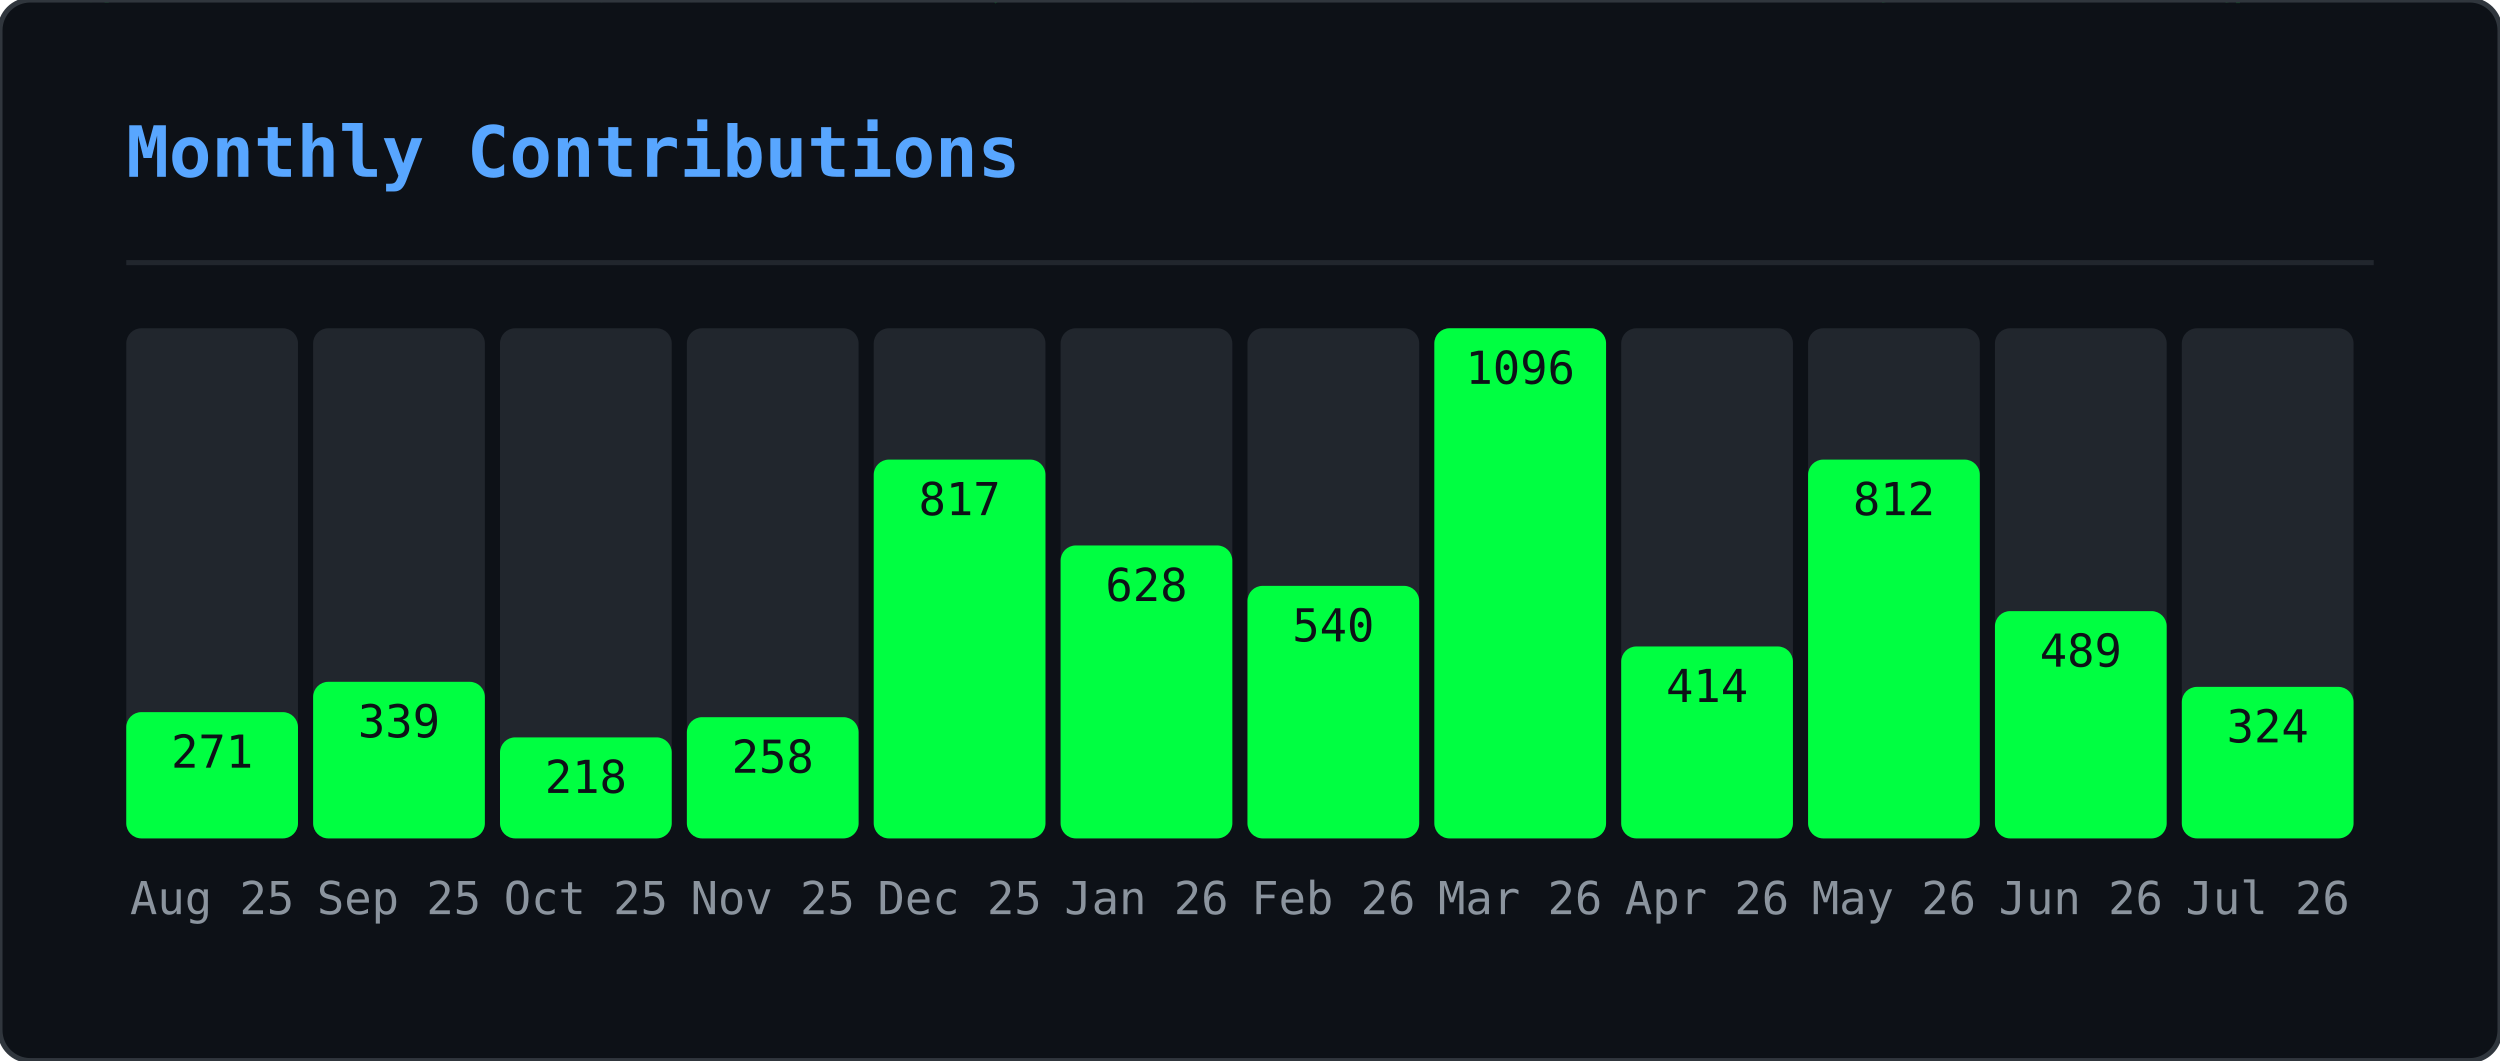
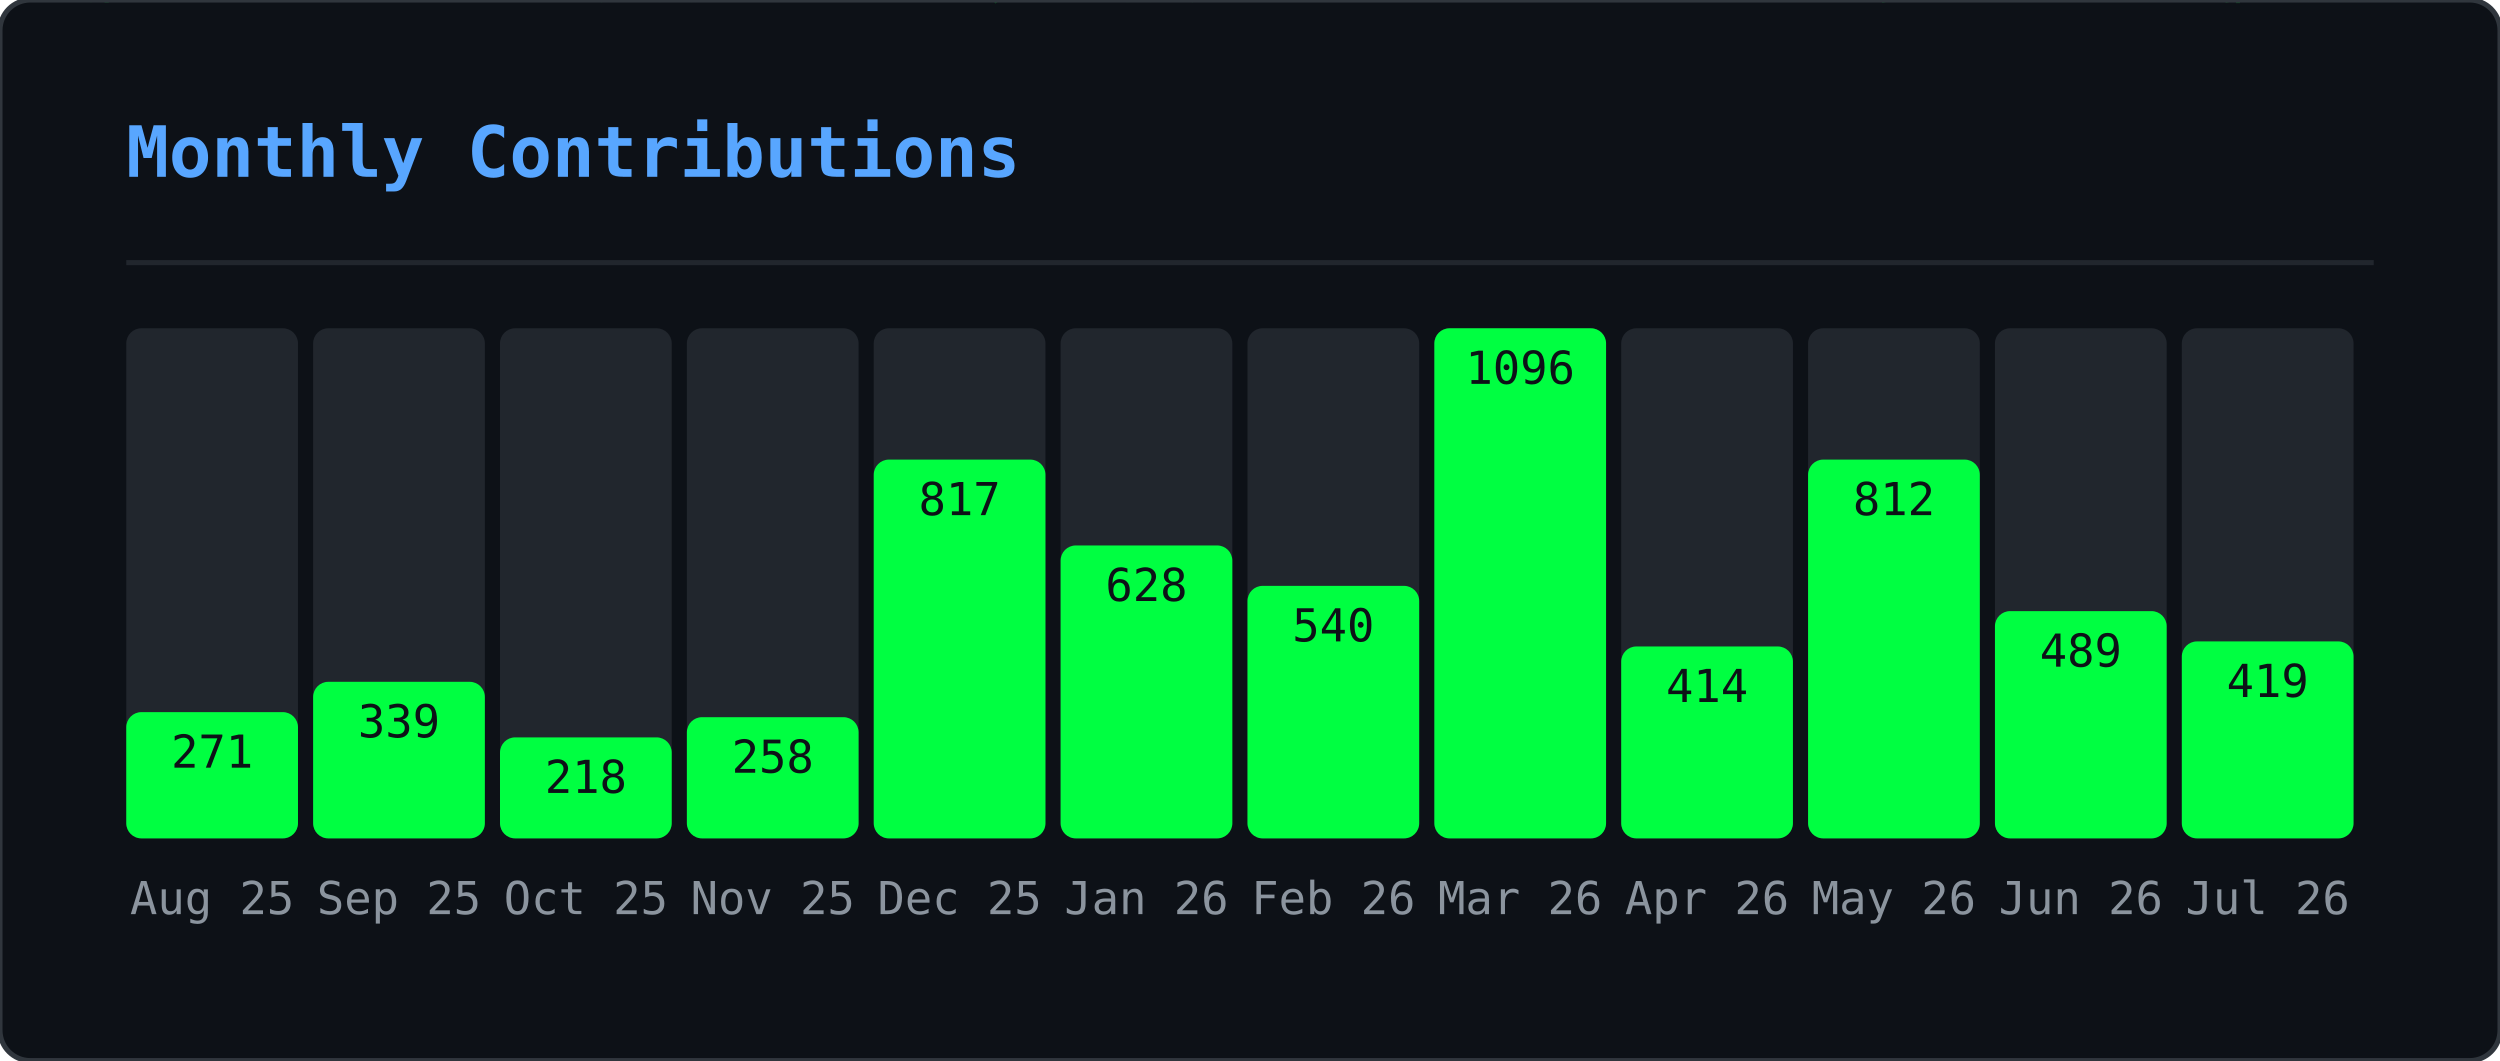
<svg xmlns="http://www.w3.org/2000/svg" width="495" height="210" viewBox="0 0 495 210">
  <defs>
    <clipPath id="gmo-clip">
      <rect width="495" height="210" rx="6" />
    </clipPath>
  </defs>
  <rect width="495" height="210" rx="6" fill="#0d1117" />
  <g clip-path="url(#gmo-clip)">
    <g opacity="0.22">
      <style>@keyframes gmo0{from{transform:translateY(-46px)}to{transform:translateY(224px)}}@keyframes gmo1{from{transform:translateY(-46px)}to{transform:translateY(224px)}}@keyframes gmo2{from{transform:translateY(-46px)}to{transform:translateY(224px)}}@keyframes gmo3{from{transform:translateY(-46px)}to{transform:translateY(224px)}}@keyframes gmo4{from{transform:translateY(-46px)}to{transform:translateY(224px)}}@keyframes gmo5{from{transform:translateY(-46px)}to{transform:translateY(224px)}}@keyframes gmo6{from{transform:translateY(-46px)}to{transform:translateY(224px)}}@keyframes gmo7{from{transform:translateY(-46px)}to{transform:translateY(224px)}}@keyframes gmo8{from{transform:translateY(-46px)}to{transform:translateY(224px)}}@keyframes gmo9{from{transform:translateY(-46px)}to{transform:translateY(224px)}}@keyframes gmo10{from{transform:translateY(-46px)}to{transform:translateY(224px)}}@keyframes gmo11{from{transform:translateY(-46px)}to{transform:translateY(224px)}}@keyframes gmo12{from{transform:translateY(-46px)}to{transform:translateY(224px)}}@keyframes gmo13{from{transform:translateY(-46px)}to{transform:translateY(224px)}}@keyframes gmo14{from{transform:translateY(-46px)}to{transform:translateY(224px)}}@keyframes gmo15{from{transform:translateY(-46px)}to{transform:translateY(224px)}}@keyframes gmo16{from{transform:translateY(-46px)}to{transform:translateY(224px)}}@keyframes gmo17{from{transform:translateY(-46px)}to{transform:translateY(224px)}}@keyframes gmo18{from{transform:translateY(-46px)}to{transform:translateY(224px)}}@keyframes gmo19{from{transform:translateY(-46px)}to{transform:translateY(224px)}}@keyframes gmo20{from{transform:translateY(-46px)}to{transform:translateY(224px)}}@keyframes gmo21{from{transform:translateY(-46px)}to{transform:translateY(224px)}}@keyframes gmo22{from{transform:translateY(-46px)}to{transform:translateY(224px)}}@keyframes gmo23{from{transform:translateY(-46px)}to{transform:translateY(224px)}}@keyframes gmo24{from{transform:translateY(-46px)}to{transform:translateY(224px)}}@keyframes gmo25{from{transform:translateY(-46px)}to{transform:translateY(224px)}}@keyframes gmo26{from{transform:translateY(-46px)}to{transform:translateY(224px)}}@keyframes gmo27{from{transform:translateY(-46px)}to{transform:translateY(224px)}}@keyframes gmo28{from{transform:translateY(-46px)}to{transform:translateY(224px)}}@keyframes gmo29{from{transform:translateY(-46px)}to{transform:translateY(224px)}}@keyframes gmo30{from{transform:translateY(-46px)}to{transform:translateY(224px)}}@keyframes gmo31{from{transform:translateY(-46px)}to{transform:translateY(224px)}}@keyframes gmo32{from{transform:translateY(-46px)}to{transform:translateY(224px)}}@keyframes gmo33{from{transform:translateY(-46px)}to{transform:translateY(224px)}}@keyframes gmo34{from{transform:translateY(-46px)}to{transform:translateY(224px)}}@keyframes gmo35{from{transform:translateY(-46px)}to{transform:translateY(224px)}}@keyframes gmo36{from{transform:translateY(-46px)}to{transform:translateY(224px)}}@keyframes gmo37{from{transform:translateY(-46px)}to{transform:translateY(224px)}}</style>
      <g style="animation:gmo0 3.17s linear infinite;animation-delay:-1.98s">
        <text x="347" y="0" font-family="monospace" font-size="12" fill="#00ff41">ｵ</text>
        <text x="347" y="-14" font-family="monospace" font-size="12" fill="#00ff41" opacity="0.75">ｹ</text>
        <text x="347" y="-28" font-family="monospace" font-size="12" fill="#00ff41" opacity="0.50">ﾙ</text>
        <text x="347" y="-42" font-family="monospace" font-size="12" fill="#00ff41" opacity="0.25">ﾝ</text>
      </g>
      <g style="animation:gmo1 2.45s linear infinite;animation-delay:-0.88s">
        <text x="370" y="0" font-family="monospace" font-size="12" fill="#00ff41">ｬ</text>
        <text x="370" y="-14" font-family="monospace" font-size="12" fill="#00ff41" opacity="0.75">ﾈ</text>
        <text x="370" y="-28" font-family="monospace" font-size="12" fill="#00ff41" opacity="0.50">ｪ</text>
        <text x="370" y="-42" font-family="monospace" font-size="12" fill="#00ff41" opacity="0.25">ﾒ</text>
      </g>
      <g style="animation:gmo2 1.54s linear infinite;animation-delay:-0.38s">
        <text x="143" y="0" font-family="monospace" font-size="12" fill="#00ff41">ｼ</text>
        <text x="143" y="-14" font-family="monospace" font-size="12" fill="#00ff41" opacity="0.75">ﾆ</text>
        <text x="143" y="-28" font-family="monospace" font-size="12" fill="#00ff41" opacity="0.50">ﾃ</text>
        <text x="143" y="-42" font-family="monospace" font-size="12" fill="#00ff41" opacity="0.25">ﾍ</text>
      </g>
      <g style="animation:gmo3 1.56s linear infinite;animation-delay:-0.33s">
        <text x="195" y="0" font-family="monospace" font-size="12" fill="#00ff41">ｯ</text>
        <text x="195" y="-14" font-family="monospace" font-size="12" fill="#00ff41" opacity="0.75">ﾃ</text>
        <text x="195" y="-28" font-family="monospace" font-size="12" fill="#00ff41" opacity="0.50">0</text>
        <text x="195" y="-42" font-family="monospace" font-size="12" fill="#00ff41" opacity="0.25">ﾐ</text>
      </g>
      <g style="animation:gmo4 2.69s linear infinite;animation-delay:-1.17s">
        <text x="23" y="0" font-family="monospace" font-size="12" fill="#00ff41">ｾ</text>
        <text x="23" y="-14" font-family="monospace" font-size="12" fill="#00ff41" opacity="0.75">3</text>
        <text x="23" y="-28" font-family="monospace" font-size="12" fill="#00ff41" opacity="0.50">ﾔ</text>
        <text x="23" y="-42" font-family="monospace" font-size="12" fill="#00ff41" opacity="0.25">ｭ</text>
      </g>
      <g style="animation:gmo5 1.52s linear infinite;animation-delay:-0.85s">
        <text x="277" y="0" font-family="monospace" font-size="12" fill="#00ff41">ｪ</text>
        <text x="277" y="-14" font-family="monospace" font-size="12" fill="#00ff41" opacity="0.75">ﾕ</text>
        <text x="277" y="-28" font-family="monospace" font-size="12" fill="#00ff41" opacity="0.50">5</text>
        <text x="277" y="-42" font-family="monospace" font-size="12" fill="#00ff41" opacity="0.25">ﾁ</text>
      </g>
      <g style="animation:gmo6 1.74s linear infinite;animation-delay:-1.14s">
        <text x="456" y="0" font-family="monospace" font-size="12" fill="#00ff41">0</text>
        <text x="456" y="-14" font-family="monospace" font-size="12" fill="#00ff41" opacity="0.75">ｬ</text>
        <text x="456" y="-28" font-family="monospace" font-size="12" fill="#00ff41" opacity="0.50">ﾗ</text>
        <text x="456" y="-42" font-family="monospace" font-size="12" fill="#00ff41" opacity="0.25">ｭ</text>
      </g>
      <g style="animation:gmo7 3.18s linear infinite;animation-delay:-3.10s">
        <text x="60" y="0" font-family="monospace" font-size="12" fill="#00ff41">9</text>
        <text x="60" y="-14" font-family="monospace" font-size="12" fill="#00ff41" opacity="0.75">ｿ</text>
        <text x="60" y="-28" font-family="monospace" font-size="12" fill="#00ff41" opacity="0.50">1</text>
        <text x="60" y="-42" font-family="monospace" font-size="12" fill="#00ff41" opacity="0.25">ﾔ</text>
      </g>
      <g style="animation:gmo8 2.71s linear infinite;animation-delay:-1.03s">
        <text x="250" y="0" font-family="monospace" font-size="12" fill="#00ff41">ﾆ</text>
        <text x="250" y="-14" font-family="monospace" font-size="12" fill="#00ff41" opacity="0.75">ｳ</text>
        <text x="250" y="-28" font-family="monospace" font-size="12" fill="#00ff41" opacity="0.50">ﾔ</text>
        <text x="250" y="-42" font-family="monospace" font-size="12" fill="#00ff41" opacity="0.25">ｶ</text>
      </g>
      <g style="animation:gmo9 2.04s linear infinite;animation-delay:-2.01s">
        <text x="69" y="0" font-family="monospace" font-size="12" fill="#00ff41">ﾑ</text>
        <text x="69" y="-14" font-family="monospace" font-size="12" fill="#00ff41" opacity="0.75">0</text>
        <text x="69" y="-28" font-family="monospace" font-size="12" fill="#00ff41" opacity="0.50">ﾜ</text>
        <text x="69" y="-42" font-family="monospace" font-size="12" fill="#00ff41" opacity="0.25">ｾ</text>
      </g>
      <g style="animation:gmo10 2.79s linear infinite;animation-delay:-1.46s">
        <text x="434" y="0" font-family="monospace" font-size="12" fill="#00ff41">ﾐ</text>
        <text x="434" y="-14" font-family="monospace" font-size="12" fill="#00ff41" opacity="0.75">ﾐ</text>
        <text x="434" y="-28" font-family="monospace" font-size="12" fill="#00ff41" opacity="0.50">ｨ</text>
        <text x="434" y="-42" font-family="monospace" font-size="12" fill="#00ff41" opacity="0.25">ｱ</text>
      </g>
      <g style="animation:gmo11 2.20s linear infinite;animation-delay:-1.15s">
        <text x="128" y="0" font-family="monospace" font-size="12" fill="#00ff41">ﾔ</text>
        <text x="128" y="-14" font-family="monospace" font-size="12" fill="#00ff41" opacity="0.75">ﾈ</text>
        <text x="128" y="-28" font-family="monospace" font-size="12" fill="#00ff41" opacity="0.50">ｺ</text>
        <text x="128" y="-42" font-family="monospace" font-size="12" fill="#00ff41" opacity="0.25">ﾏ</text>
      </g>
      <g style="animation:gmo12 1.68s linear infinite;animation-delay:-0.15s">
        <text x="16" y="0" font-family="monospace" font-size="12" fill="#00ff41">ｦ</text>
        <text x="16" y="-14" font-family="monospace" font-size="12" fill="#00ff41" opacity="0.75">ｹ</text>
        <text x="16" y="-28" font-family="monospace" font-size="12" fill="#00ff41" opacity="0.50">9</text>
        <text x="16" y="-42" font-family="monospace" font-size="12" fill="#00ff41" opacity="0.25">ﾂ</text>
      </g>
      <g style="animation:gmo13 2.59s linear infinite;animation-delay:-1.86s">
        <text x="211" y="0" font-family="monospace" font-size="12" fill="#00ff41">6</text>
        <text x="211" y="-14" font-family="monospace" font-size="12" fill="#00ff41" opacity="0.75">7</text>
        <text x="211" y="-28" font-family="monospace" font-size="12" fill="#00ff41" opacity="0.50">3</text>
        <text x="211" y="-42" font-family="monospace" font-size="12" fill="#00ff41" opacity="0.25">ｹ</text>
      </g>
      <g style="animation:gmo14 2.60s linear infinite;animation-delay:-0.65s">
        <text x="346" y="0" font-family="monospace" font-size="12" fill="#00ff41">ｶ</text>
        <text x="346" y="-14" font-family="monospace" font-size="12" fill="#00ff41" opacity="0.75">3</text>
        <text x="346" y="-28" font-family="monospace" font-size="12" fill="#00ff41" opacity="0.50">ｮ</text>
        <text x="346" y="-42" font-family="monospace" font-size="12" fill="#00ff41" opacity="0.25">ｼ</text>
      </g>
      <g style="animation:gmo15 2.37s linear infinite;animation-delay:-0.49s">
        <text x="70" y="0" font-family="monospace" font-size="12" fill="#00ff41">7</text>
        <text x="70" y="-14" font-family="monospace" font-size="12" fill="#00ff41" opacity="0.75">0</text>
        <text x="70" y="-28" font-family="monospace" font-size="12" fill="#00ff41" opacity="0.50">ﾊ</text>
        <text x="70" y="-42" font-family="monospace" font-size="12" fill="#00ff41" opacity="0.25">ﾔ</text>
      </g>
      <g style="animation:gmo16 1.89s linear infinite;animation-delay:-0.64s">
        <text x="421" y="0" font-family="monospace" font-size="12" fill="#00ff41">ﾁ</text>
        <text x="421" y="-14" font-family="monospace" font-size="12" fill="#00ff41" opacity="0.75">8</text>
        <text x="421" y="-28" font-family="monospace" font-size="12" fill="#00ff41" opacity="0.50">ﾓ</text>
        <text x="421" y="-42" font-family="monospace" font-size="12" fill="#00ff41" opacity="0.25">ﾘ</text>
      </g>
      <g style="animation:gmo17 1.82s linear infinite;animation-delay:-0.95s">
        <text x="117" y="0" font-family="monospace" font-size="12" fill="#00ff41">ﾗ</text>
        <text x="117" y="-14" font-family="monospace" font-size="12" fill="#00ff41" opacity="0.75">ｴ</text>
        <text x="117" y="-28" font-family="monospace" font-size="12" fill="#00ff41" opacity="0.50">ｯ</text>
        <text x="117" y="-42" font-family="monospace" font-size="12" fill="#00ff41" opacity="0.25">ﾍ</text>
      </g>
      <g style="animation:gmo18 2.63s linear infinite;animation-delay:-1.87s">
        <text x="274" y="0" font-family="monospace" font-size="12" fill="#00ff41">ﾚ</text>
        <text x="274" y="-14" font-family="monospace" font-size="12" fill="#00ff41" opacity="0.75">ﾐ</text>
        <text x="274" y="-28" font-family="monospace" font-size="12" fill="#00ff41" opacity="0.50">ｶ</text>
        <text x="274" y="-42" font-family="monospace" font-size="12" fill="#00ff41" opacity="0.25">0</text>
      </g>
      <g style="animation:gmo19 2.65s linear infinite;animation-delay:-1.13s">
        <text x="438" y="0" font-family="monospace" font-size="12" fill="#00ff41">ｬ</text>
        <text x="438" y="-14" font-family="monospace" font-size="12" fill="#00ff41" opacity="0.75">ﾇ</text>
        <text x="438" y="-28" font-family="monospace" font-size="12" fill="#00ff41" opacity="0.50">ｶ</text>
        <text x="438" y="-42" font-family="monospace" font-size="12" fill="#00ff41" opacity="0.25">ﾖ</text>
      </g>
      <g style="animation:gmo20 2.58s linear infinite;animation-delay:-0.10s">
        <text x="220" y="0" font-family="monospace" font-size="12" fill="#00ff41">ｲ</text>
        <text x="220" y="-14" font-family="monospace" font-size="12" fill="#00ff41" opacity="0.75">ﾜ</text>
        <text x="220" y="-28" font-family="monospace" font-size="12" fill="#00ff41" opacity="0.50">8</text>
        <text x="220" y="-42" font-family="monospace" font-size="12" fill="#00ff41" opacity="0.25">ﾜ</text>
      </g>
      <g style="animation:gmo21 3.19s linear infinite;animation-delay:-2.81s">
        <text x="157" y="0" font-family="monospace" font-size="12" fill="#00ff41">ﾎ</text>
        <text x="157" y="-14" font-family="monospace" font-size="12" fill="#00ff41" opacity="0.75">ﾎ</text>
        <text x="157" y="-28" font-family="monospace" font-size="12" fill="#00ff41" opacity="0.50">ﾝ</text>
        <text x="157" y="-42" font-family="monospace" font-size="12" fill="#00ff41" opacity="0.25">ﾐ</text>
      </g>
      <g style="animation:gmo22 2.13s linear infinite;animation-delay:-1.11s">
        <text x="243" y="0" font-family="monospace" font-size="12" fill="#00ff41">6</text>
        <text x="243" y="-14" font-family="monospace" font-size="12" fill="#00ff41" opacity="0.75">ｧ</text>
        <text x="243" y="-28" font-family="monospace" font-size="12" fill="#00ff41" opacity="0.50">ﾕ</text>
        <text x="243" y="-42" font-family="monospace" font-size="12" fill="#00ff41" opacity="0.25">ﾛ</text>
      </g>
      <g style="animation:gmo23 2.82s linear infinite;animation-delay:-2.46s">
        <text x="136" y="0" font-family="monospace" font-size="12" fill="#00ff41">ｱ</text>
        <text x="136" y="-14" font-family="monospace" font-size="12" fill="#00ff41" opacity="0.75">3</text>
        <text x="136" y="-28" font-family="monospace" font-size="12" fill="#00ff41" opacity="0.50">5</text>
        <text x="136" y="-42" font-family="monospace" font-size="12" fill="#00ff41" opacity="0.25">ﾄ</text>
      </g>
      <g style="animation:gmo24 2.59s linear infinite;animation-delay:-1.04s">
        <text x="259" y="0" font-family="monospace" font-size="12" fill="#00ff41">8</text>
        <text x="259" y="-14" font-family="monospace" font-size="12" fill="#00ff41" opacity="0.75">ﾀ</text>
        <text x="259" y="-28" font-family="monospace" font-size="12" fill="#00ff41" opacity="0.50">ｻ</text>
        <text x="259" y="-42" font-family="monospace" font-size="12" fill="#00ff41" opacity="0.25">ﾘ</text>
      </g>
      <g style="animation:gmo25 3.12s linear infinite;animation-delay:-0.27s">
        <text x="233" y="0" font-family="monospace" font-size="12" fill="#00ff41">ｷ</text>
        <text x="233" y="-14" font-family="monospace" font-size="12" fill="#00ff41" opacity="0.75">ﾍ</text>
        <text x="233" y="-28" font-family="monospace" font-size="12" fill="#00ff41" opacity="0.50">ﾁ</text>
        <text x="233" y="-42" font-family="monospace" font-size="12" fill="#00ff41" opacity="0.25">ｪ</text>
      </g>
      <g style="animation:gmo26 2.75s linear infinite;animation-delay:-0.30s">
        <text x="382" y="0" font-family="monospace" font-size="12" fill="#00ff41">ｭ</text>
        <text x="382" y="-14" font-family="monospace" font-size="12" fill="#00ff41" opacity="0.75">3</text>
        <text x="382" y="-28" font-family="monospace" font-size="12" fill="#00ff41" opacity="0.50">ﾗ</text>
        <text x="382" y="-42" font-family="monospace" font-size="12" fill="#00ff41" opacity="0.25">ﾂ</text>
      </g>
      <g style="animation:gmo27 2.43s linear infinite;animation-delay:-0.93s">
        <text x="135" y="0" font-family="monospace" font-size="12" fill="#00ff41">ﾌ</text>
        <text x="135" y="-14" font-family="monospace" font-size="12" fill="#00ff41" opacity="0.75">ﾀ</text>
        <text x="135" y="-28" font-family="monospace" font-size="12" fill="#00ff41" opacity="0.50">ｩ</text>
        <text x="135" y="-42" font-family="monospace" font-size="12" fill="#00ff41" opacity="0.25">ﾗ</text>
      </g>
      <g style="animation:gmo28 1.82s linear infinite;animation-delay:-1.45s">
        <text x="292" y="0" font-family="monospace" font-size="12" fill="#00ff41">ｴ</text>
        <text x="292" y="-14" font-family="monospace" font-size="12" fill="#00ff41" opacity="0.75">ﾏ</text>
        <text x="292" y="-28" font-family="monospace" font-size="12" fill="#00ff41" opacity="0.50">ｼ</text>
        <text x="292" y="-42" font-family="monospace" font-size="12" fill="#00ff41" opacity="0.25">ｱ</text>
      </g>
      <g style="animation:gmo29 2.70s linear infinite;animation-delay:-0.09s">
        <text x="226" y="0" font-family="monospace" font-size="12" fill="#00ff41">ｸ</text>
        <text x="226" y="-14" font-family="monospace" font-size="12" fill="#00ff41" opacity="0.75">ﾍ</text>
        <text x="226" y="-28" font-family="monospace" font-size="12" fill="#00ff41" opacity="0.50">ﾏ</text>
        <text x="226" y="-42" font-family="monospace" font-size="12" fill="#00ff41" opacity="0.25">ﾇ</text>
      </g>
      <g style="animation:gmo30 2.38s linear infinite;animation-delay:-0.91s">
        <text x="359" y="0" font-family="monospace" font-size="12" fill="#00ff41">ｽ</text>
        <text x="359" y="-14" font-family="monospace" font-size="12" fill="#00ff41" opacity="0.75">ｹ</text>
        <text x="359" y="-28" font-family="monospace" font-size="12" fill="#00ff41" opacity="0.50">ｳ</text>
        <text x="359" y="-42" font-family="monospace" font-size="12" fill="#00ff41" opacity="0.25">ｪ</text>
      </g>
      <g style="animation:gmo31 2.02s linear infinite;animation-delay:-1.07s">
        <text x="440" y="0" font-family="monospace" font-size="12" fill="#00ff41">ｨ</text>
        <text x="440" y="-14" font-family="monospace" font-size="12" fill="#00ff41" opacity="0.75">ｶ</text>
        <text x="440" y="-28" font-family="monospace" font-size="12" fill="#00ff41" opacity="0.50">ｲ</text>
        <text x="440" y="-42" font-family="monospace" font-size="12" fill="#00ff41" opacity="0.25">0</text>
      </g>
      <g style="animation:gmo32 2.12s linear infinite;animation-delay:-0.56s">
        <text x="300" y="0" font-family="monospace" font-size="12" fill="#00ff41">ﾂ</text>
        <text x="300" y="-14" font-family="monospace" font-size="12" fill="#00ff41" opacity="0.75">ｻ</text>
        <text x="300" y="-28" font-family="monospace" font-size="12" fill="#00ff41" opacity="0.50">ｭ</text>
        <text x="300" y="-42" font-family="monospace" font-size="12" fill="#00ff41" opacity="0.25">ｬ</text>
      </g>
      <g style="animation:gmo33 2.94s linear infinite;animation-delay:-0.60s">
        <text x="350" y="0" font-family="monospace" font-size="12" fill="#00ff41">1</text>
        <text x="350" y="-14" font-family="monospace" font-size="12" fill="#00ff41" opacity="0.75">ﾓ</text>
        <text x="350" y="-28" font-family="monospace" font-size="12" fill="#00ff41" opacity="0.50">8</text>
        <text x="350" y="-42" font-family="monospace" font-size="12" fill="#00ff41" opacity="0.25">4</text>
      </g>
      <g style="animation:gmo34 1.56s linear infinite;animation-delay:-0.30s">
        <text x="230" y="0" font-family="monospace" font-size="12" fill="#00ff41">1</text>
        <text x="230" y="-14" font-family="monospace" font-size="12" fill="#00ff41" opacity="0.75">ﾝ</text>
        <text x="230" y="-28" font-family="monospace" font-size="12" fill="#00ff41" opacity="0.50">ｭ</text>
        <text x="230" y="-42" font-family="monospace" font-size="12" fill="#00ff41" opacity="0.25">ﾘ</text>
      </g>
      <g style="animation:gmo35 1.82s linear infinite;animation-delay:-1.61s">
        <text x="24" y="0" font-family="monospace" font-size="12" fill="#00ff41">7</text>
        <text x="24" y="-14" font-family="monospace" font-size="12" fill="#00ff41" opacity="0.75">ｲ</text>
        <text x="24" y="-28" font-family="monospace" font-size="12" fill="#00ff41" opacity="0.50">ｱ</text>
        <text x="24" y="-42" font-family="monospace" font-size="12" fill="#00ff41" opacity="0.25">ｱ</text>
      </g>
      <g style="animation:gmo36 3.09s linear infinite;animation-delay:-2.58s">
        <text x="18" y="0" font-family="monospace" font-size="12" fill="#00ff41">ﾈ</text>
        <text x="18" y="-14" font-family="monospace" font-size="12" fill="#00ff41" opacity="0.75">ｿ</text>
        <text x="18" y="-28" font-family="monospace" font-size="12" fill="#00ff41" opacity="0.50">ｵ</text>
        <text x="18" y="-42" font-family="monospace" font-size="12" fill="#00ff41" opacity="0.25">ｴ</text>
      </g>
      <g style="animation:gmo37 2.82s linear infinite;animation-delay:-0.52s">
        <text x="457" y="0" font-family="monospace" font-size="12" fill="#00ff41">1</text>
        <text x="457" y="-14" font-family="monospace" font-size="12" fill="#00ff41" opacity="0.75">ｹ</text>
        <text x="457" y="-28" font-family="monospace" font-size="12" fill="#00ff41" opacity="0.50">ﾔ</text>
        <text x="457" y="-42" font-family="monospace" font-size="12" fill="#00ff41" opacity="0.25">ｴ</text>
      </g>
    </g>
  </g>
  <rect width="495" height="210" rx="6" fill="none" stroke="#30363d" stroke-width="1" />
  <text x="25" y="35" font-family="monospace" font-size="14" font-weight="600" fill="#58a6ff">Monthly Contributions</text>
  <line x1="25" y1="52" x2="470" y2="52" stroke="#21262d" stroke-width="1" />
  <rect x="25" y="65" width="34" height="101" rx="3" fill="#21262d" />
  <rect x="25" y="141" width="34" height="25" rx="3" fill="#00ff41" />
  <text x="42" y="181" text-anchor="middle" font-family="monospace" font-size="9" fill="#8b949e">Aug 25</text>
  <text x="42" y="152" text-anchor="middle" font-family="monospace" font-size="9" fill="#0d1117">271</text>
  <rect x="62" y="65" width="34" height="101" rx="3" fill="#21262d" />
  <rect x="62" y="135" width="34" height="31" rx="3" fill="#00ff41" />
  <text x="79" y="181" text-anchor="middle" font-family="monospace" font-size="9" fill="#8b949e">Sep 25</text>
  <text x="79" y="146" text-anchor="middle" font-family="monospace" font-size="9" fill="#0d1117">339</text>
  <rect x="99" y="65" width="34" height="101" rx="3" fill="#21262d" />
  <rect x="99" y="146" width="34" height="20" rx="3" fill="#00ff41" />
  <text x="116" y="181" text-anchor="middle" font-family="monospace" font-size="9" fill="#8b949e">Oct 25</text>
  <text x="116" y="157" text-anchor="middle" font-family="monospace" font-size="9" fill="#0d1117">218</text>
  <rect x="136" y="65" width="34" height="101" rx="3" fill="#21262d" />
  <rect x="136" y="142" width="34" height="24" rx="3" fill="#00ff41" />
  <text x="153" y="181" text-anchor="middle" font-family="monospace" font-size="9" fill="#8b949e">Nov 25</text>
  <text x="153" y="153" text-anchor="middle" font-family="monospace" font-size="9" fill="#0d1117">258</text>
  <rect x="173" y="65" width="34" height="101" rx="3" fill="#21262d" />
  <rect x="173" y="91" width="34" height="75" rx="3" fill="#00ff41" />
  <text x="190" y="181" text-anchor="middle" font-family="monospace" font-size="9" fill="#8b949e">Dec 25</text>
  <text x="190" y="102" text-anchor="middle" font-family="monospace" font-size="9" fill="#0d1117">817</text>
  <rect x="210" y="65" width="34" height="101" rx="3" fill="#21262d" />
  <rect x="210" y="108" width="34" height="58" rx="3" fill="#00ff41" />
  <text x="227" y="181" text-anchor="middle" font-family="monospace" font-size="9" fill="#8b949e">Jan 26</text>
  <text x="227" y="119" text-anchor="middle" font-family="monospace" font-size="9" fill="#0d1117">628</text>
  <rect x="247" y="65" width="34" height="101" rx="3" fill="#21262d" />
  <rect x="247" y="116" width="34" height="50" rx="3" fill="#00ff41" />
  <text x="264" y="181" text-anchor="middle" font-family="monospace" font-size="9" fill="#8b949e">Feb 26</text>
  <text x="264" y="127" text-anchor="middle" font-family="monospace" font-size="9" fill="#0d1117">540</text>
  <rect x="284" y="65" width="34" height="101" rx="3" fill="#21262d" />
  <rect x="284" y="65" width="34" height="101" rx="3" fill="#00ff41" />
  <text x="301" y="181" text-anchor="middle" font-family="monospace" font-size="9" fill="#8b949e">Mar 26</text>
  <text x="301" y="76" text-anchor="middle" font-family="monospace" font-size="9" fill="#0d1117">1096</text>
  <rect x="321" y="65" width="34" height="101" rx="3" fill="#21262d" />
  <rect x="321" y="128" width="34" height="38" rx="3" fill="#00ff41" />
  <text x="338" y="181" text-anchor="middle" font-family="monospace" font-size="9" fill="#8b949e">Apr 26</text>
  <text x="338" y="139" text-anchor="middle" font-family="monospace" font-size="9" fill="#0d1117">414</text>
  <rect x="358" y="65" width="34" height="101" rx="3" fill="#21262d" />
  <rect x="358" y="91" width="34" height="75" rx="3" fill="#00ff41" />
  <text x="375" y="181" text-anchor="middle" font-family="monospace" font-size="9" fill="#8b949e">May 26</text>
  <text x="375" y="102" text-anchor="middle" font-family="monospace" font-size="9" fill="#0d1117">812</text>
  <rect x="395" y="65" width="34" height="101" rx="3" fill="#21262d" />
  <rect x="395" y="121" width="34" height="45" rx="3" fill="#00ff41" />
  <text x="412" y="181" text-anchor="middle" font-family="monospace" font-size="9" fill="#8b949e">Jun 26</text>
  <text x="412" y="132" text-anchor="middle" font-family="monospace" font-size="9" fill="#0d1117">489</text>
  <rect x="432" y="65" width="34" height="101" rx="3" fill="#21262d" />
-   <rect x="432" y="136" width="34" height="30" rx="3" fill="#00ff41" />
+   <rect x="432" y="127" width="34" height="39" rx="3" fill="#00ff41" />
  <text x="449" y="181" text-anchor="middle" font-family="monospace" font-size="9" fill="#8b949e">Jul 26</text>
-   <text x="449" y="147" text-anchor="middle" font-family="monospace" font-size="9" fill="#0d1117">324</text>
+   <text x="449" y="138" text-anchor="middle" font-family="monospace" font-size="9" fill="#0d1117">419</text>
</svg>
